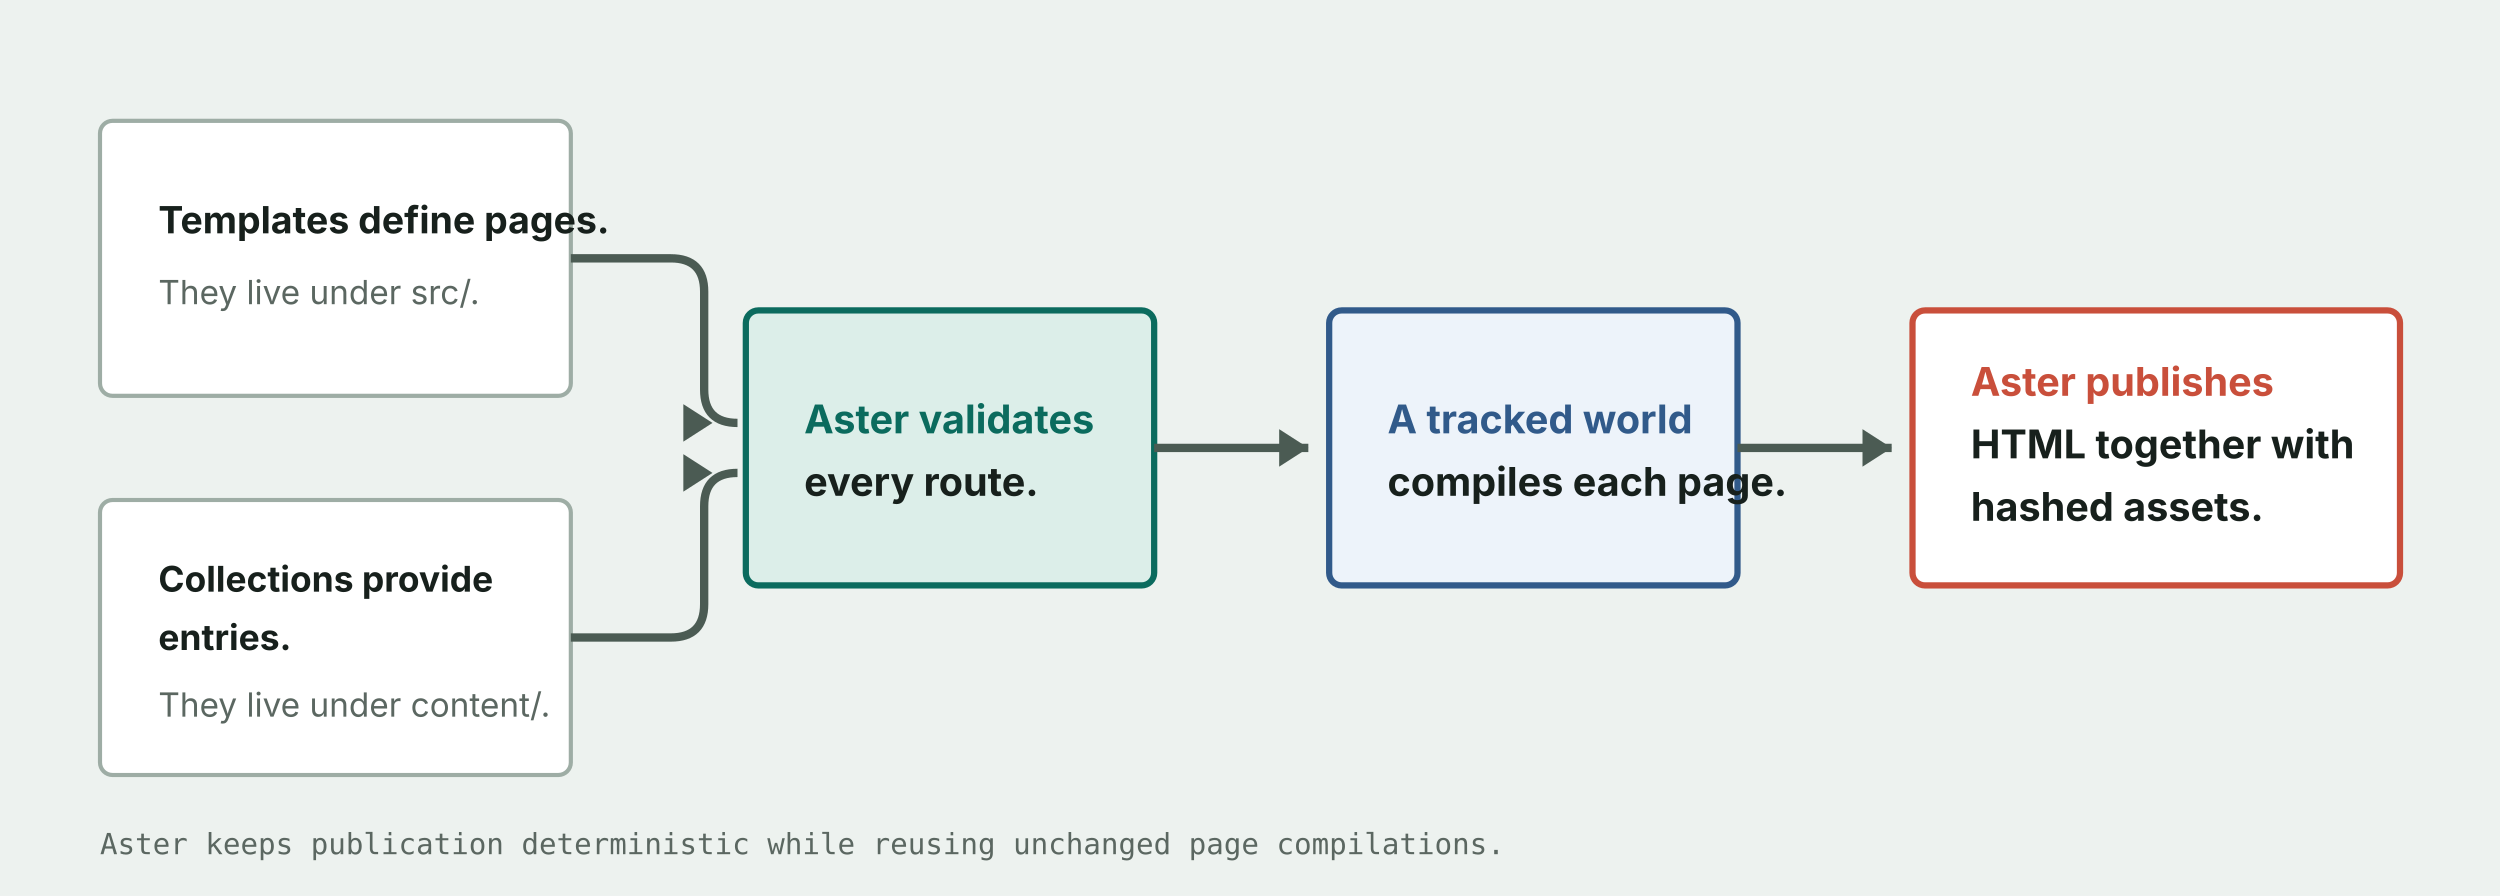
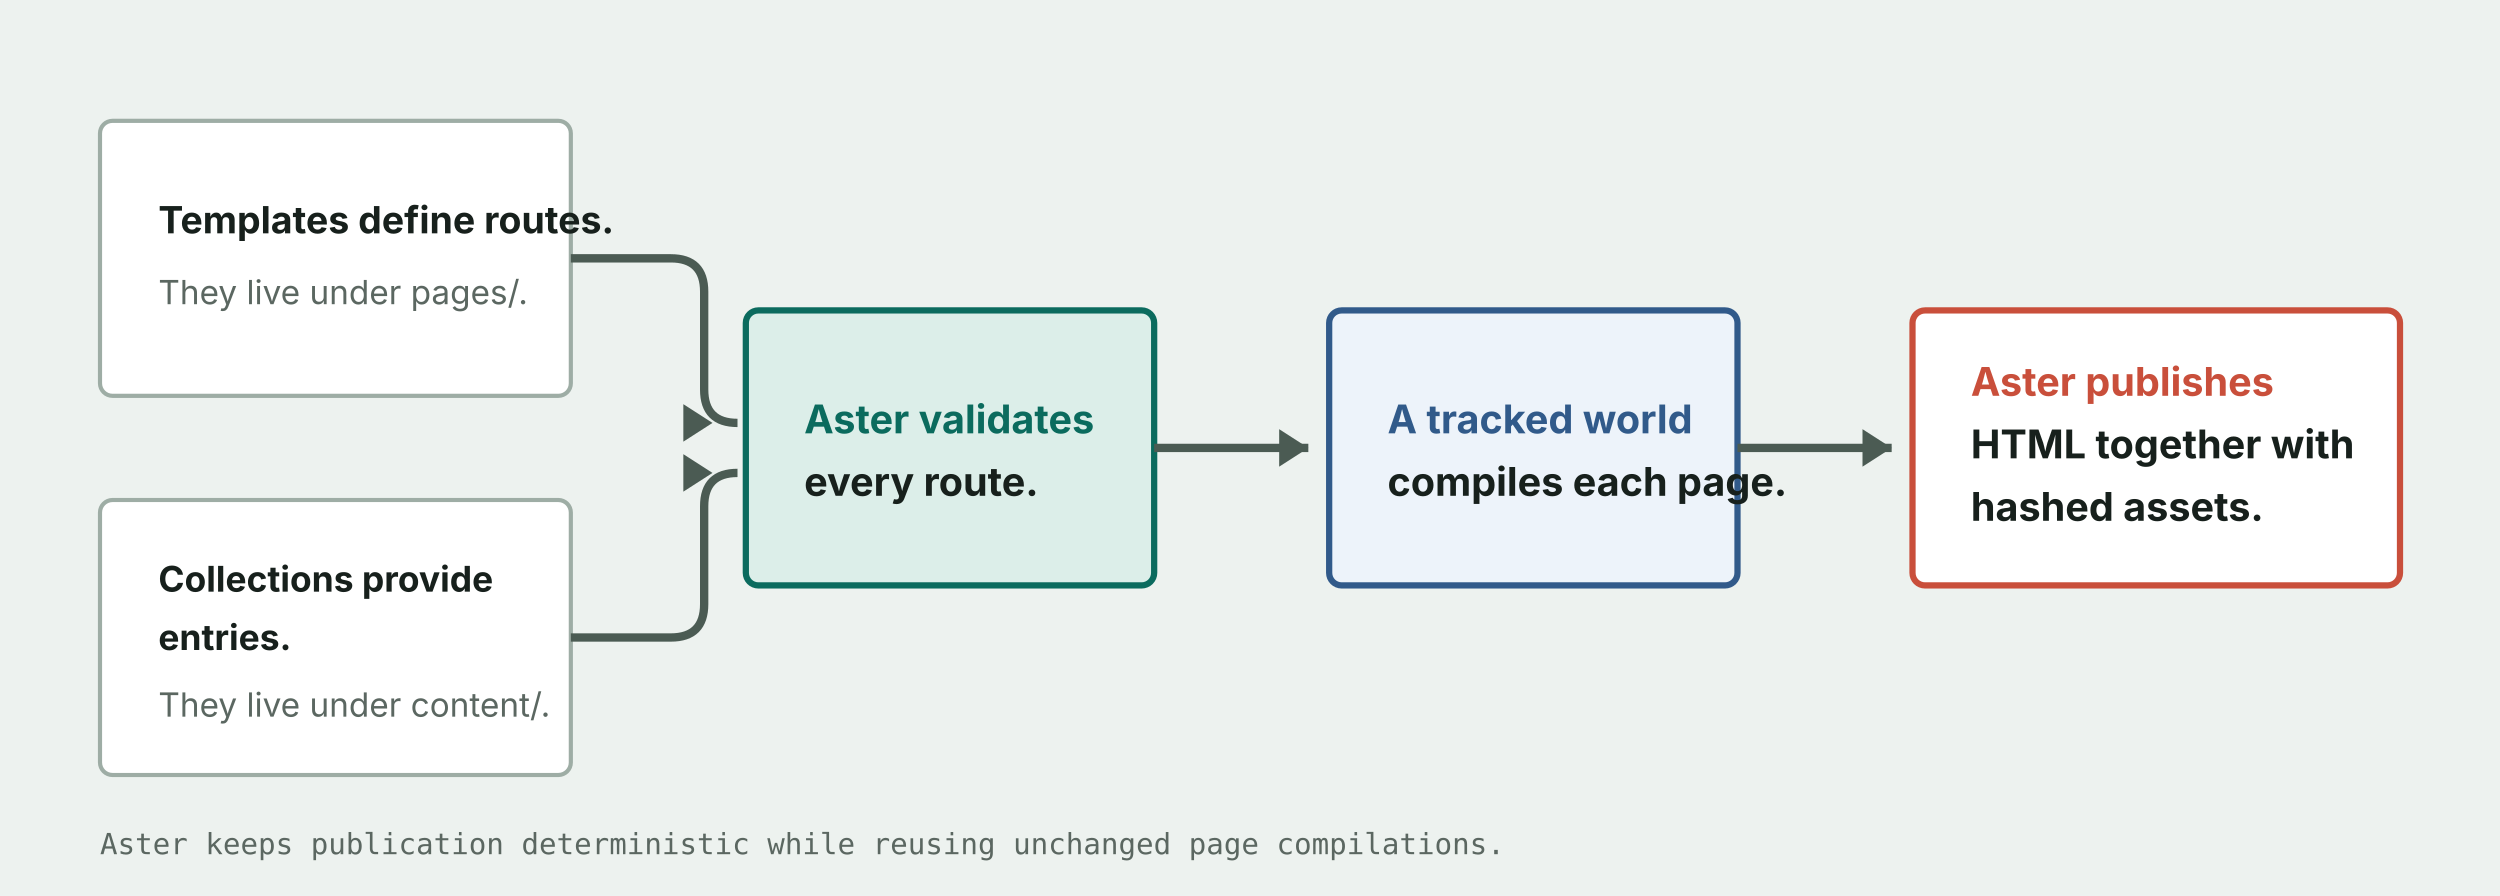
<svg xmlns="http://www.w3.org/2000/svg" width="1200" height="430" viewBox="0 0 1200 430" role="img" aria-labelledby="title desc">
  <rect width="1200" height="430" fill="#edf2ef" />
  <rect x="48" y="58" width="226" height="132" rx="6" fill="#ffffff" stroke="#9eada5" stroke-width="2" />
  <rect x="48" y="240" width="226" height="132" rx="6" fill="#ffffff" stroke="#9eada5" stroke-width="2" />
  <rect x="358" y="149" width="196" height="132" rx="6" fill="#dceee9" stroke="#0b6b5e" stroke-width="3" />
  <rect x="638" y="149" width="196" height="132" rx="6" fill="#edf3fa" stroke="#315a8a" stroke-width="3" />
  <rect x="918" y="149" width="234" height="132" rx="6" fill="#ffffff" stroke="#c94f3b" stroke-width="3" />
  <path d="M274 124 H322 Q338 124 338 140 V187 Q338 203 354 203" fill="none" stroke="#4b5b53" stroke-width="4" />
  <path d="M274 306 H322 Q338 306 338 290 V243 Q338 227 354 227" fill="none" stroke="#4b5b53" stroke-width="4" />
  <path d="M554 215 H628" fill="none" stroke="#4b5b53" stroke-width="4" />
  <path d="M834 215 H908" fill="none" stroke="#4b5b53" stroke-width="4" />
  <path d="M342 203 l-14 -9 v18 z" fill="#4b5b53" />
  <path d="M342 227 l-14 -9 v18 z" fill="#4b5b53" />
  <path d="M628 215 l-14 -9 v18 z" fill="#4b5b53" />
  <path d="M908 215 l-14 -9 v18 z" fill="#4b5b53" />
  <g font-family="Inter, system-ui, sans-serif" fill="#17201c">
-     <text x="76" y="112" font-size="18" font-weight="700">Templates define pages.</text>
-     <text x="76" y="146" font-size="16" fill="#5b6761">They live under src/.</text>
+     <text x="76" y="112" font-size="18" font-weight="700">Templates define routes.</text>
+     <text x="76" y="146" font-size="16" fill="#5b6761">They live under pages/.</text>
    <text x="76" y="284" font-size="17" font-weight="700">Collections provide</text>
    <text x="76" y="312" font-size="17" font-weight="700">entries.</text>
    <text x="76" y="344" font-size="16" fill="#5b6761">They live under content/.</text>
    <text x="386" y="208" font-size="19" font-weight="700" fill="#0b6b5e">Aster validates</text>
    <text x="386" y="238" font-size="19" font-weight="700">every route.</text>
    <text x="666" y="208" font-size="19" font-weight="700" fill="#315a8a">A tracked world</text>
    <text x="666" y="238" font-size="19" font-weight="700">compiles each page.</text>
    <text x="946" y="190" font-size="19" font-weight="700" fill="#c94f3b">Aster publishes</text>
    <text x="946" y="220" font-size="19" font-weight="700">HTML together with</text>
    <text x="946" y="250" font-size="19" font-weight="700">hashed assets.</text>
  </g>
  <g font-family="ui-monospace, monospace" font-size="14" fill="#5b6761">
    <text x="48" y="410">Aster keeps publication deterministic while reusing unchanged page compilations.</text>
  </g>
</svg>
